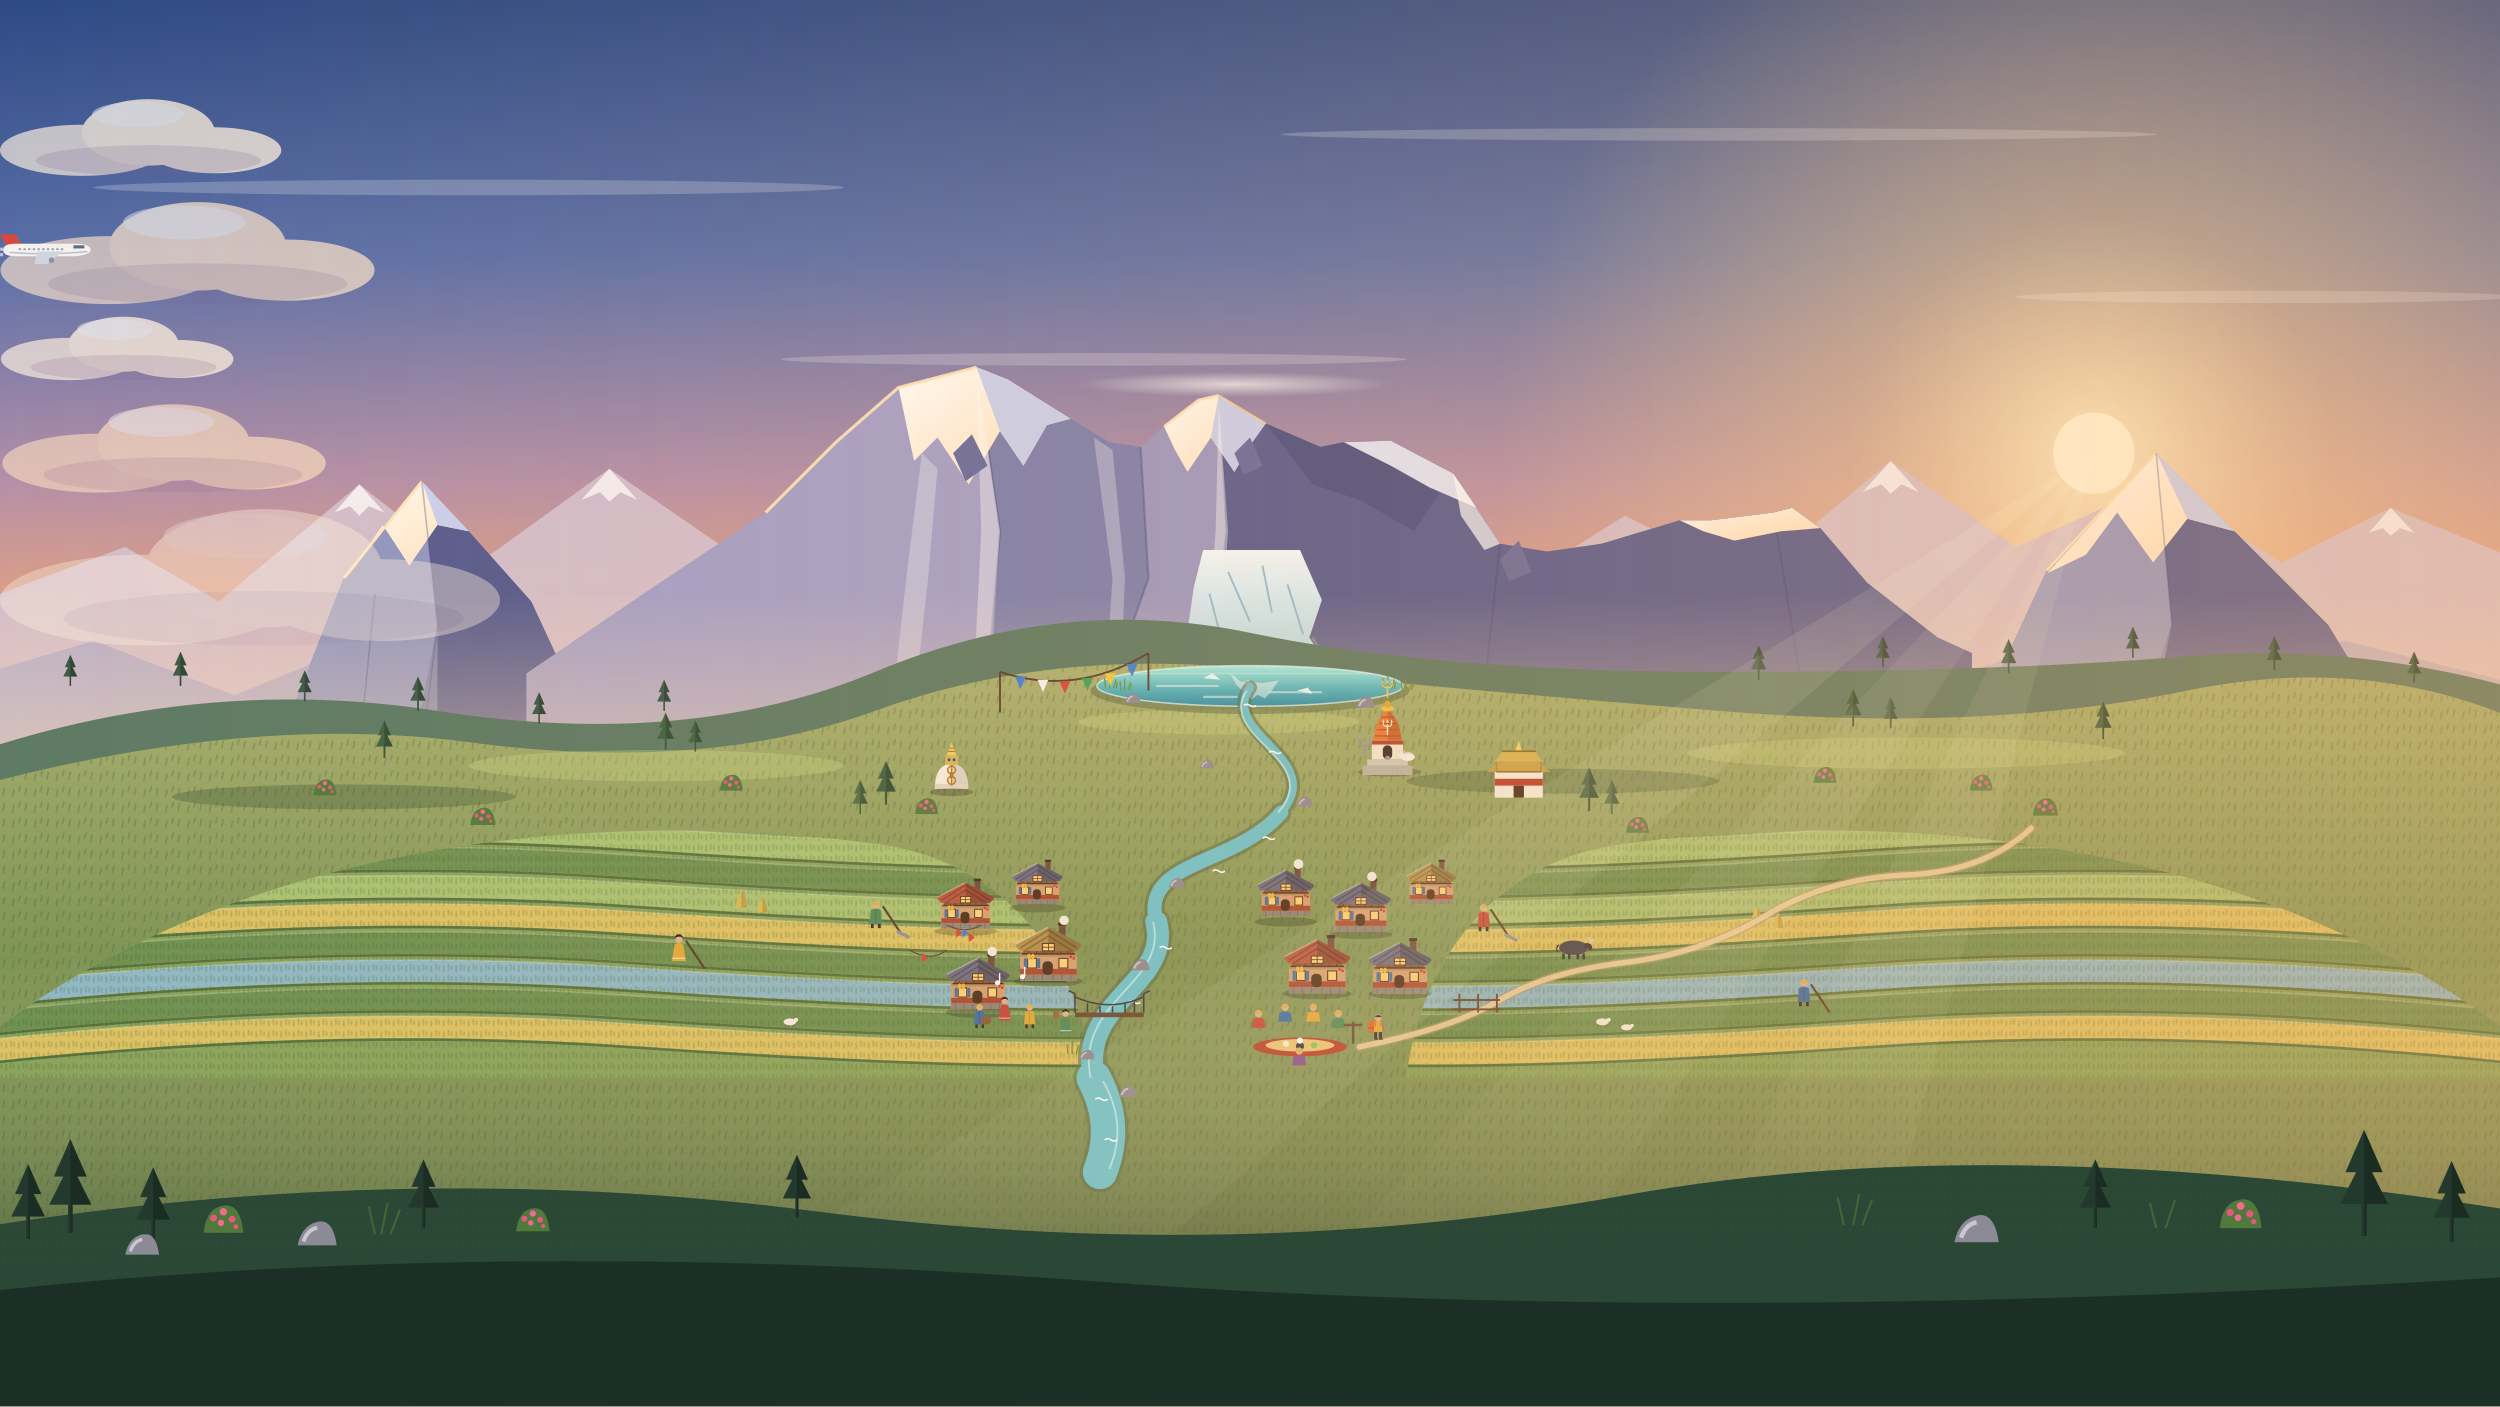
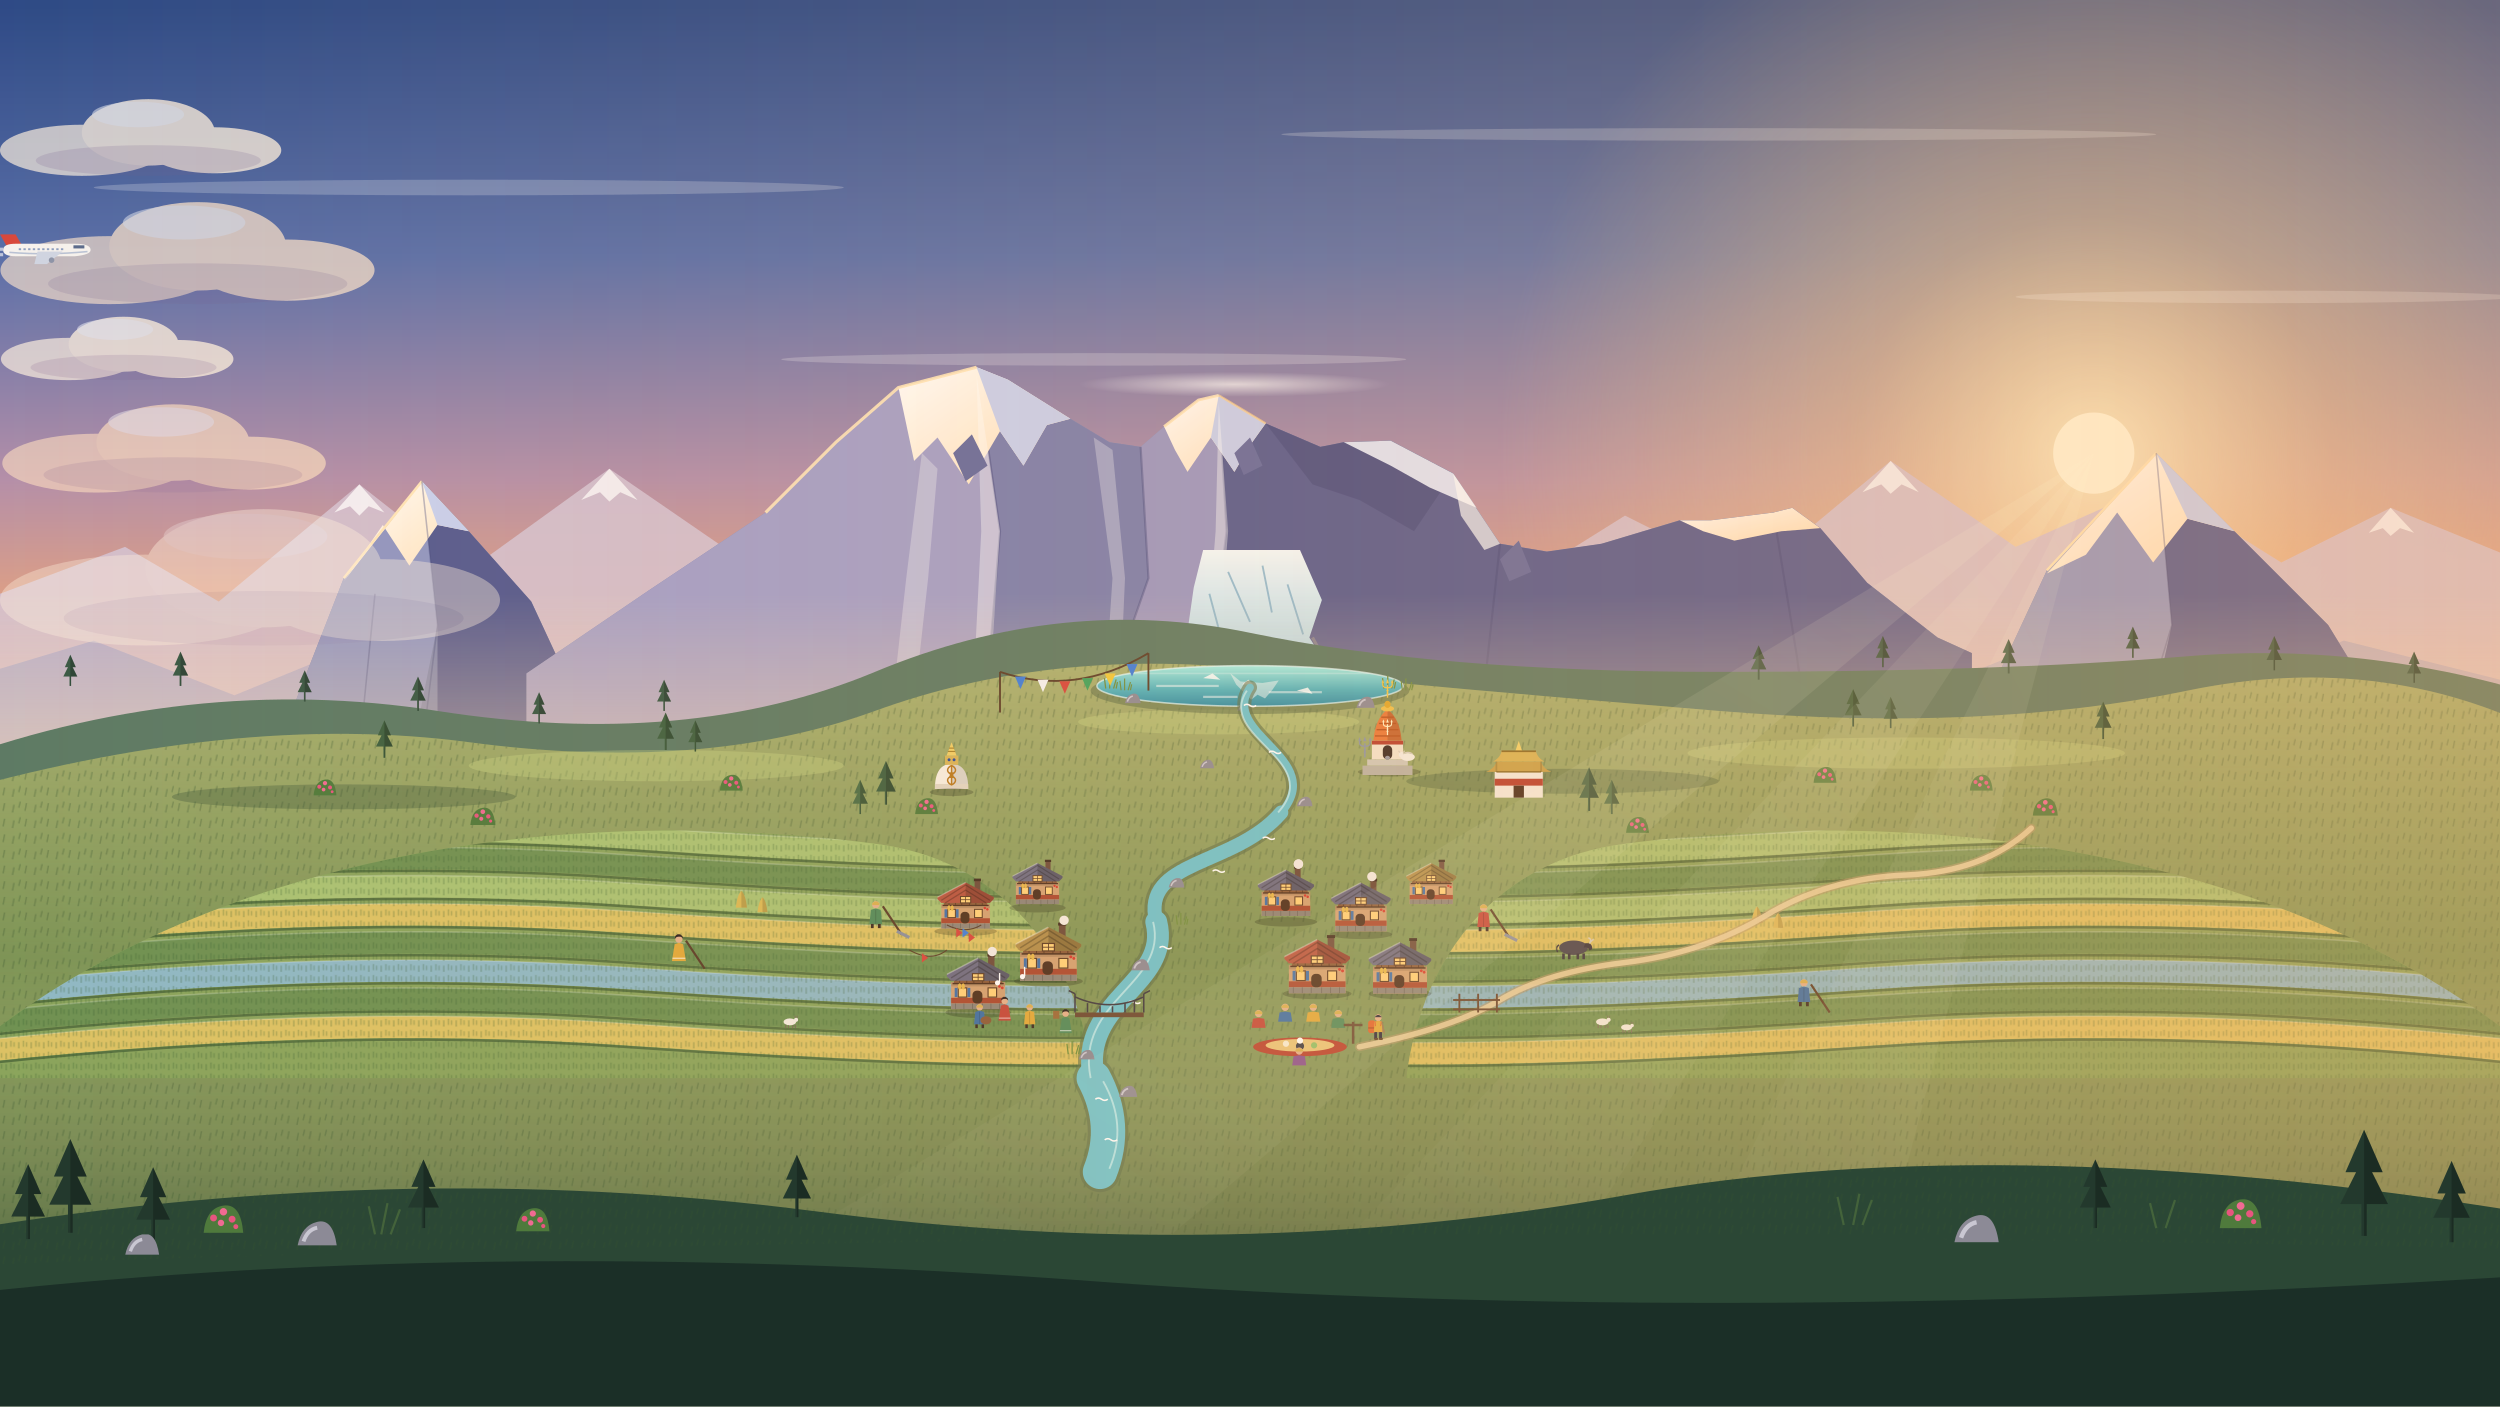
<svg viewBox="0 0 1600 900" preserveAspectRatio="xMidYMid slice" aria-hidden="true" focusable="false">
  <defs>
    <linearGradient id="sk" x1="0" y1="0" x2="0" y2="1">
      <stop offset="0" stop-color="#2d4a86" />
      <stop offset=".18" stop-color="#5a6fa8" />
      <stop offset=".34" stop-color="#b48fa8" />
      <stop offset=".47" stop-color="#f2a774" />
      <stop offset=".6" stop-color="#ffd49a" />
      <stop offset=".7" stop-color="#ffe9bf" />
    </linearGradient>
    <radialGradient id="sn">
      <stop offset="0" stop-color="#fff3c8" stop-opacity=".95" />
      <stop offset=".4" stop-color="#ffd18a" stop-opacity=".45" />
      <stop offset="1" stop-color="#ffd18a" stop-opacity="0" />
    </radialGradient>
    <linearGradient id="sw" x1="0" y1="0" x2="1" y2="1">
      <stop offset="0" stop-color="#fff" />
      <stop offset="1" stop-color="#ffe0b5" />
    </linearGradient>
    <linearGradient id="gl" x1="0" y1="0" x2="0" y2="1">
      <stop offset="0" stop-color="#f4fcff" />
      <stop offset="1" stop-color="#a9d6ea" />
    </linearGradient>
    <linearGradient id="lk" x1="0" y1="0" x2="0" y2="1">
      <stop offset="0" stop-color="#a6f0e6" />
      <stop offset=".6" stop-color="#4fb2bd" />
      <stop offset="1" stop-color="#2f8da6" />
    </linearGradient>
    <linearGradient id="hz" x1="0" y1="0" x2="0" y2="1">
      <stop offset="0" stop-color="#ffd9a8" stop-opacity="0" />
      <stop offset="1" stop-color="#ffd9a8" stop-opacity=".55" />
    </linearGradient>
    <linearGradient id="hg" x1="0" y1="0" x2="0" y2="1">
      <stop offset="0" stop-color="#ffe6a0" stop-opacity=".35" />
      <stop offset=".5" stop-color="#ffe6a0" stop-opacity="0" />
      <stop offset="1" stop-color="#1d2f2a" stop-opacity=".35" />
    </linearGradient>
    <linearGradient id="wm" x1="1" y1="0" x2="0" y2="0">
      <stop offset="0" stop-color="#ffb066" stop-opacity=".3" />
      <stop offset="1" stop-color="#ffb066" stop-opacity="0" />
    </linearGradient>
    <linearGradient id="ry" x1="1" y1="0" x2="0" y2="1">
      <stop offset="0" stop-color="#fff2c8" stop-opacity=".5" />
      <stop offset="1" stop-color="#fff2c8" stop-opacity="0" />
    </linearGradient>
    <linearGradient id="ct">
      <stop offset="0" stop-color="#fff" stop-opacity="0" />
      <stop offset="1" stop-color="#fff" stop-opacity=".6" />
    </linearGradient>
    <radialGradient id="pl2">
      <stop offset="0" stop-color="#fff" stop-opacity=".7" />
      <stop offset="1" stop-color="#fff" stop-opacity="0" />
    </radialGradient>
    <pattern id="gp" width="14" height="10" patternUnits="userSpaceOnUse">
      <path d="M2 9 3 4M8 10 9 5M12 7 13 3" stroke="#35532e" stroke-width="1" opacity=".55" />
    </pattern>
    <pattern id="cp" width="8" height="7" patternUnits="userSpaceOnUse">
      <path d="M1 6V3M4 7V3M7 6V2" stroke="#2f5a2b" stroke-width="1.100" opacity=".5" />
    </pattern>
    <path id="fh" d="M-40 560Q150 505 300 525T560 505T800 478T1100 505T1400 492T1640 525V850H-40Z" />
    <clipPath id="tc">
      <path d="M-40 740C100 610 330 560 560 590 640 600 690 660 700 740Z" />
    </clipPath>
    <clipPath id="lc">
      <ellipse cx="800" cy="489" rx="98" ry="13" />
    </clipPath>
    <g id="wv" fill="none">
      <path d="M-40 0Q200-28 400-14T720-2" stroke-width="14" />
      <path d="M-40 8Q200-20 400-6T720 6" stroke="#36502d" stroke-width="1.600" opacity=".6" />
      <path d="M-40-7Q200-35 400-21T720-9" stroke="#fff" stroke-opacity=".2" />
    </g>
    <symbol id="cl" viewBox="0 0 110 34">
      <ellipse cx="32" cy="22" rx="32" ry="10" fill-opacity=".9" />
      <ellipse cx="58" cy="15" rx="26" ry="13" />
      <ellipse cx="84" cy="22" rx="26" ry="9" />
      <ellipse cx="58" cy="26" rx="44" ry="6" fill="#7a5a8a" fill-opacity=".18" />
      <ellipse cx="54" cy="8" rx="18" ry="5" fill="#fff" fill-opacity=".6" />
    </symbol>
    <symbol id="ap" viewBox="0 0 60 20">
      <path d="M4 7 0 0h10l4 7z" fill="#d8483b" />
      <path d="M2 10Q2 6 10 6H48Q58 6 58 10Q58 13 48 14H10Q2 14 2 10Z" fill="#f6f2ee" />
      <path d="M6 11.500Q30 13.500 56 11" stroke="#b9c2d4" fill="none" />
      <path d="M24 11h16L30 19h-8z" fill="#cfd5e2" />
      <circle cx="33" cy="16.500" r="1.800" fill="#8d94a8" />
      <path d="M47 8h7" stroke="#5a6b8c" stroke-width="2" />
      <path d="M12 9.500h30" stroke="#8fa0c0" stroke-width="1.200" stroke-dasharray="1.500 1.500" />
    </symbol>
    <symbol id="b" viewBox="0 0 20 8">
      <path d="M0 6Q5-1 10 5Q15-1 20 6" fill="none" stroke="#2c2540" stroke-width="1.600" stroke-linecap="round" />
    </symbol>
    <symbol id="h" viewBox="0 -6 44 42">
      <rect x="29" y="-5" width="4.500" height="9" fill="#6b4a3a" />
      <rect x="28.500" y="-6" width="5.500" height="2" fill="#3f2b20" />
      <rect x="3" y="14" width="38" height="19" fill="#d2a173" />
      <rect x="3" y="14" width="38" height="3" fill="#000" opacity=".12" />
      <rect x="3" y="25" width="38" height="4" fill="#a9472f" />
      <rect x="3" y="29" width="38" height="4" fill="#8c8479" />
      <path d="M6 29v4M12 29v4M18 29v4M25 29v4M31 29v4M37 29v4" stroke="#6f685f" stroke-width=".6" />
      <rect x="5" y="6" width="34" height="9" fill="#8a5a38" />
      <path d="M9 6v9M14 6v9M19 6v9M25 6v9M30 6v9M35 6v9" stroke="#5e3b24" stroke-width=".7" />
      <path d="M-1 9 22-3 45 9 41 13H3Z" />
      <path d="M3 11 22-1 41 11M6 13 22 3 38 13" stroke="#000" stroke-opacity=".25" fill="none" />
      <path d="M22-3 45 9 41 13H22Z" fill="#000" opacity=".2" />
      <path d="M-1 9 22-3" stroke="#fff" stroke-opacity=".35" fill="none" />
      <rect x="18" y="8" width="8" height="5" fill="#ffd27a" stroke="#5a3a24" stroke-width=".8" />
      <path d="M22 8v5M18 10.500h8" stroke="#5a3a24" stroke-width=".6" />
      <rect x="18" y="20" width="7" height="9" rx="3" fill="#4a2e1e" />
      <rect x="8" y="18" width="6" height="6.500" fill="#ffd27a" stroke="#5a3a24" stroke-width=".8" />
      <rect x="5.500" y="18" width="2" height="6.500" fill="#3f6fa8" />
      <rect x="14.500" y="18" width="2" height="6.500" fill="#3f6fa8" />
      <rect x="29" y="18" width="6" height="6.500" fill="#ffd27a" stroke="#5a3a24" stroke-width=".8" />
      <path d="M4 15h36" stroke="#4a2e1e" stroke-width="1" />
      <ellipse cx="9" cy="17" rx="1.200" ry="2.200" fill="#e8b84a" />
      <ellipse cx="11.500" cy="17" rx="1.200" ry="2.200" fill="#e8b84a" />
      <circle cx="37" cy="17" r="1" fill="#d63a2f" />
      <circle cx="39" cy="18" r="1" fill="#d63a2f" />
    </symbol>
    <symbol id="gb" viewBox="0 0 40 36">
      <rect x="6" y="18" width="28" height="15" fill="#f4ecdf" />
      <rect x="6" y="22" width="28" height="4" fill="#b8402f" />
      <rect x="17" y="26" width="6" height="7" fill="#4a2e1e" />
      <path d="M1 18Q6 16 7 12H33Q34 16 39 18Z" fill="#c9a24a" />
      <path d="M5 12Q9 10 10 6H30Q31 10 35 12Z" fill="#d8b456" />
      <path d="M20 0l2 6h-4z" fill="#f3d26a" />
      <path d="M10 6h20" stroke="#8a6a24" />
      <path d="M7 18h26" stroke="#8a6a24" stroke-width=".8" />
      <path d="M33 12v6M7 12v6" stroke="#000" stroke-opacity=".15" />
    </symbol>
    <symbol id="ts" viewBox="0 0 12 18">
      <path d="M6 6V18" stroke-width="1.300" />
      <path d="M1.500 3.500V5.500Q1.500 8.500 6 8.500T10.500 5.500V3.500" fill="none" stroke-width="1.200" />
      <path d="M6 0 4.600 4.200H7.400z" stroke="none" />
      <path d="M1.500 .6.300 3.800H2.700z" stroke="none" />
      <path d="M10.500 .6 9.300 3.800H11.700z" stroke="none" />
      <path d="M4.600 11h2.800l-1.400 1.600zM4.600 14h2.800l-1.400-1.600z" stroke="none" />
    </symbol>
    <symbol id="vj" viewBox="0 0 10 18" fill="none" stroke-width="1.300" stroke-linecap="round">
      <path d="M5 7.500V1.200M5 10.500V16.800M3.800 7.600C.4 6 1 2.400 5 .6 9 2.400 9.600 6 6.200 7.600M3.800 10.400C.4 12 1 15.600 5 17.400 9 15.600 9.600 12 6.200 10.400" />
      <circle cx="5" cy="9" r="1.700" fill="#b8791f" stroke="none" />
      <ellipse cx="5" cy="7.400" rx="2.400" ry=".9" fill="#b8791f" stroke="none" />
      <ellipse cx="5" cy="10.600" rx="2.400" ry=".9" fill="#b8791f" stroke="none" />
    </symbol>
    <symbol id="sv" viewBox="0 -16 36 66">
      <rect x="2" y="44" width="32" height="6" fill="#b9b3a6" />
      <rect x="5" y="40" width="26" height="4" fill="#cfc9bb" />
      <rect x="8" y="28" width="20" height="12" fill="#f3e6d0" />
      <rect x="8" y="28" width="20" height="2.500" fill="#b8402f" />
      <rect x="15" y="31" width="6" height="9" rx="3" fill="#3a2a24" />
      <ellipse cx="18" cy="39" rx="1.600" ry="1.300" fill="#9a9aa4" />
      <path d="M9 28Q10 14 18 8Q26 14 27 28Z" fill="#e8793a" />
      <path d="M18 8Q26 14 27 28H18Z" fill="#000" opacity=".16" />
      <path d="M10 25H26M11 21H25M12.500 17H23.500M14 13H22" stroke="#b8531f" stroke-width=".9" />
      <ellipse cx="18" cy="7.500" rx="4.200" ry="1.800" fill="#f0c14a" />
      <ellipse cx="18" cy="4.800" rx="2" ry="2.300" fill="#e0a82a" />
      <use href="#ts" x="14" y="-14" width="8" height="17" fill="#f3c84a" stroke="#f3c84a" />
      <use href="#ts" x="14.500" y="14" width="7" height="10.500" fill="#fff3c8" stroke="#fff3c8" />
      <use href="#ts" x="-1" y="25" width="9" height="14" fill="#8d95a6" stroke="#8d95a6" />
      <ellipse cx="31" cy="38.500" rx="4.500" ry="2.500" fill="#f4efe6" />
      <circle cx="27" cy="37" r="1.800" fill="#f4efe6" />
      <path d="M26 35.600 25 34.500M28 35.600 29 34.500" stroke="#d8d0c0" stroke-width=".7" />
      <path d="M28 36.500Q31 34.500 34 36.500" stroke="#d8d0c0" fill="none" stroke-width=".8" />
    </symbol>
    <symbol id="sp" viewBox="0 0 24 30">
      <path d="M2 29Q2 14 12 14T22 29Z" fill="#f6efe3" />
      <path d="M12 14Q22 14 22 29H12Z" fill="#000" opacity=".12" />
      <rect x="2" y="26" width="20" height="3" fill="#e0d6c4" />
      <use href="#vj" x="8.500" y="14.500" width="7" height="12.500" stroke="#b8791f" />
      <rect x="8" y="9" width="8" height="5.500" fill="#d8b456" />
      <circle cx="10.500" cy="11.500" r=".9" fill="#2a4a9a" />
      <circle cx="13.500" cy="11.500" r=".9" fill="#2a4a9a" />
      <path d="M9 9 12 1l3 8z" fill="#f0cf66" />
      <path d="M9.800 6.500h4.400M10.500 4.500h3" stroke="#a8842c" stroke-width=".7" />
    </symbol>
    <symbol id="pn" viewBox="0 0 20 40">
      <path d="M10 0 17 16H13L19 28H11V40H9V28H1L7 16H3Z" />
      <path d="M10 0 17 16H13L19 28H11V40H10Z" fill="#000" opacity=".22" />
    </symbol>
    <symbol id="rd" viewBox="0 0 16 12">
      <path d="M0 12Q1 2 8 1T16 12Z" fill="#4f7a3c" />
      <circle cx="4" cy="6" r="1.400" fill="#e8557f" />
      <circle cx="8" cy="3.500" r="1.500" fill="#f06a92" />
      <circle cx="11.500" cy="6.500" r="1.400" fill="#e8557f" />
      <circle cx="7" cy="8" r="1.300" fill="#f06a92" />
      <circle cx="13" cy="9.500" r="1" fill="#e8557f" />
    </symbol>
    <symbol id="gr" viewBox="0 0 12 10">
      <path d="M2 10 1 2M5 10 5 0M8 10 10 3M10 10 11 5" stroke="#6f8f3f" stroke-width="1" fill="none" />
    </symbol>
    <symbol id="rk" viewBox="0 0 10 6">
      <path d="M0 6Q1 1 5 0T10 6Z" fill="#8c8a96" />
      <path d="M1.500 5Q2.500 2 5 1.500" stroke="#c9c7d2" fill="none" />
    </symbol>
    <symbol id="hs" viewBox="0 0 10 12">
      <path d="M1 12Q2 3 5 0Q8 3 9 12Z" fill="#d9b855" />
      <path d="M5 0Q8 3 9 12H5Z" fill="#000" opacity=".15" />
    </symbol>
    <symbol id="gt" viewBox="0 0 12 9">
      <ellipse cx="6" cy="4.500" rx="4.500" ry="2.500" fill="#f2ece2" />
      <circle cx="10.500" cy="3" r="1.500" fill="#f2ece2" />
      <path d="M10 1.500 9.500 0M11 1.500 11.500 0" stroke="#7a6a5a" stroke-width=".6" />
      <path d="M3 6.500V9M5 7V9M8 7V9M10 6.500V9" stroke="#7a6a5a" stroke-width=".8" />
    </symbol>
    <symbol id="bf" viewBox="0 0 26 15">
      <ellipse cx="12" cy="7" rx="10" ry="5" fill="#4a4650" />
      <path d="M20 4Q25 3 25 8L23 9Q22 6 19 7Z" fill="#3a363f" />
      <path d="M23 4Q26 0 28 1M23 4Q25 1 22 0" stroke="#d8d0c0" fill="none" />
      <path d="M5 11v4M9 11v4M15 11v4M19 11v4" stroke="#3a363f" stroke-width="1.800" />
      <path d="M2 5Q-1 7 1 10" stroke="#3a363f" fill="none" />
    </symbol>
    <symbol id="p" viewBox="0 0 10 20">
      <circle cx="5" cy="3.400" r="2.600" fill="#e3b08c" />
      <path d="M2.300 2.600Q5-.6 7.700 2.600L7.300 3.600H2.700Z" fill="#d8b050" />
      <path d="M1.500 7 5 6 8.500 7 9.500 17H.5Z" />
      <path d="M5 7v10" stroke="#000" stroke-opacity=".2" stroke-width=".6" />
      <path d="M2.500 17v3M7.500 17v3" stroke="#3a2a22" stroke-width="2" />
    </symbol>
    <symbol id="w" viewBox="0 0 10 20">
      <circle cx="5" cy="3.400" r="2.600" fill="#e3b08c" />
      <path d="M2.200 3Q2 0 5 .2T7.800 3Q7 1.500 5 1.600T2.200 3Z" fill="#2a2020" />
      <circle cx="5" cy="0" r="1.300" fill="#2a2020" />
      <path d="M2 7 5 6 8 7 10 19H0Z" />
      <path d="M.4 17h9.200" stroke="#fff" stroke-opacity=".55" stroke-width="1" />
    </symbol>
    <symbol id="q" viewBox="0 0 10 13">
      <circle cx="5" cy="2.800" r="2.600" fill="#e3b08c" />
      <path d="M2.200 2.200Q5-.8 7.800 2.200L7.400 3.200H2.600Z" fill="#d8b050" />
      <path d="M1 6.500 5 5.800 9 6.500 10 13H0Z" />
    </symbol>
    <symbol id="t" viewBox="-4 0 14 22">
      <circle cx="5" cy="3" r="2.600" fill="#e3b08c" />
      <path d="M2.200 2.600Q5-1.200 7.800 2.600Z" fill="#2b2b3a" />
      <rect x="-3" y="5.500" width="5.500" height="10" rx="1.600" fill="#e0642e" />
      <rect x="-3" y="11" width="5.500" height="1" fill="#000" opacity=".25" />
      <path d="M2 6.200 5 5.600 8 6.200 8.600 15H1.400Z" />
      <path d="M2.500 6.500 2.800 10M7.500 6.500 7 10" stroke="#e0642e" stroke-width=".8" />
      <path d="M3 15v5.500M7 15v5.500" stroke="#2f2b3d" stroke-width="2" />
      <path d="M2 20.500h2.500M6 20.500h2.500" stroke="#5a3d28" stroke-width="1.400" />
      <path d="M8 7l3.500 14" stroke="#9a7a52" />
    </symbol>
    <symbol id="nt" viewBox="0 0 8 12">
      <path d="M5 1v8" stroke="#fff" stroke-width="1.200" />
      <circle cx="3.200" cy="9.400" r="2.200" fill="#fff" />
    </symbol>
    <symbol id="rl" viewBox="0 0 8 3">
      <path d="M0 1.500Q2 0 4 1.500T8 1.500" fill="none" stroke="#fff" stroke-width="1" />
    </symbol>
  </defs>
-   <rect x="-40" width="1680" height="900" fill="url(#sk)" />
+   <rect x="-3000" y="-1500" width="7600" height="1500" fill="#2d4a86" />
+   <rect x="-3000" width="7600" height="900" fill="url(#sk)" />
  <circle cx="1340" cy="290" r="380" fill="url(#sn)" />
  <circle cx="1340" cy="290" r="26" fill="#fff7dc" />
  <g fill="#fff" opacity=".22">
    <ellipse cx="300" cy="120" rx="240" ry="5" />
    <ellipse cx="1100" cy="86" rx="280" ry="4" />
    <ellipse cx="700" cy="230" rx="200" ry="4" />
    <ellipse cx="1450" cy="190" rx="160" ry="4" />
  </g>
  <use class="cl" href="#cl" y="60" width="180" height="56" fill="#fff1df" opacity=".75" style="--t:200s;--l:-20s" />
  <use class="cl" href="#cl" y="125" width="240" height="74" fill="#ffe6cc" opacity=".7" style="--t:260s;--l:-150s" />
  <use class="cl" href="#cl" y="200" width="150" height="46" fill="#fff1df" opacity=".75" style="--t:170s;--l:-90s" />
  <use class="cl" href="#cl" y="255" width="210" height="64" fill="#ffe0c0" opacity=".65" style="--t:230s;--l:-200s" />
  <g transform="translate(0 150)">
    <g class="pl">
      <rect x="-300" y="8.500" width="302" height="2" fill="url(#ct)" />
      <rect x="-300" y="12" width="302" height="2" fill="url(#ct)" />
      <use href="#ap" width="60" height="20" />
    </g>
  </g>
  <g data-d="6">
    <polygon fill="#d4c2d2" opacity=".9" points="-40,560 -40,395 80,350 140,385 230,310 300,365 390,300 470,355 560,320 640,380 960,380 1040,330 1120,370 1210,295 1290,350 1380,310 1460,360 1530,325 1640,370 1640,560" />
    <g fill="#fff" opacity=".75">
      <path d="M230 310l-16 18 10-4 6 6 6-6 10 4z" />
      <path d="M390 300l-18 20 12-5 6 6 7-6 11 5z" />
      <path d="M560 320l-14 16 9-3 5 5 6-5 9 3z" />
      <path d="M1210 295l-18 20 12-5 6 6 7-6 11 5z" />
      <path d="M1380 310l-16 18 10-4 6 6 6-6 10 4z" />
      <path d="M1530 325l-14 16 9-3 5 5 6-5 9 3z" />
    </g>
    <polygon fill="#a9a6c9" opacity=".7" points="-40,560 -40,440 60,410 150,445 260,400 340,440 420,420 520,470 1000,470 1100,420 1200,455 1300,415 1400,450 1500,410 1640,445 1640,560" />
  </g>
  <g data-d="12">
    <g transform="translate(0 40)">
      <g transform="translate(-200 0)">
        <path d="M330 560 420 330 470 268 500 300 540 345 640 560Z" fill="#7d84ad" />
        <path d="M330 560 420 330 470 268 480 360 440 560Z" fill="#9096c2" />
        <path d="M470 268 500 300 540 345 640 560H480L480 360Z" fill="#555a8f" />
        <path d="M420 332 470 268 500 300 480 296 462 322 445 296Z" fill="url(#sw)" />
        <path d="M470 268 500 300 480 296Z" fill="#c8d0ee" />
        <path d="M420 330 470 268" stroke="#ffe6b8" stroke-width="1.600" fill="none" />
        <path d="M470 268 480 360 470 440M440 340 430 440" stroke="#3e4278" stroke-opacity=".35" fill="none" />
      </g>
      <g transform="translate(200 -20)">
        <path d="M1010 560 1110 345 1180 270 1230 320 1290 380 1400 560Z" fill="#7d84ad" />
        <path d="M1010 560 1110 345 1180 270 1190 380 1150 560Z" fill="#9096c2" />
        <path d="M1180 270 1230 320 1290 380 1400 560H1150L1190 380Z" fill="#555a8f" />
        <path d="M1110 347 1180 270 1230 320 1200 312 1178 340 1155 308 1135 335Z" fill="url(#sw)" />
        <path d="M1180 270 1230 320 1200 312Z" fill="#c8d0ee" />
        <path d="M1110 345 1180 270" stroke="#ffe6b8" stroke-width="1.600" fill="none" />
        <path d="M1180 270 1190 380 1160 480" stroke="#3e4278" stroke-opacity=".35" fill="none" />
      </g>
      <polygon points="337,391 415,338 490,288 535,243 575,208 625,195 645,203 685,228 710,243 730,246 745,233 767,216 780,213 810,231 845,246 860,243 890,242 930,263 960,308 990,313 1025,308 1075,293 1095,293 1135,288 1147,285 1165,298 1195,333 1240,368 1262,378 1262,600 337,600" fill="#8a8db5" />
      <polygon points="337,391 415,338 490,288 535,243 575,208 625,195 640,300 630,420 600,600 337,600" fill="#a39fc8" />
      <polygon points="625,195 645,203 685,228 710,243 730,246 735,330 700,430 640,600 600,600 630,420 640,300" fill="#7a7eae" />
      <polygon points="730,246 745,233 767,216 780,213 785,300 770,420 740,600 640,600 700,430 735,330" fill="#9a97c2" />
      <polygon points="780,213 810,231 845,246 860,243 890,242 930,263 960,308 990,313 1025,308 1075,293 1095,293 1135,288 1147,285 1165,298 1195,333 1240,368 1262,378 1262,600 740,600 770,420 785,300" fill="#555a8f" />
      <path d="M810 231 845 246 860 243 890 242 930 263 905 300 870 280 840 270Z" fill="#3e4278" opacity=".5" />
      <path d="M625 195 640 300 630 420 600 600M780 213 785 300 770 420 740 600M730 246 735 330 700 430 640 600M1135 288 1150 380 1180 600M960 308 950 400 960 600" stroke="#3e4278" stroke-opacity=".4" stroke-width="1.400" fill="none" />
      <path d="M575 208 625 195 645 203 685 228 670 232 655 258 640 236 620 270 600 240 585 255Z" fill="url(#sw)" />
      <path d="M625 195 645 203 685 228 670 232 655 258 640 236Z" fill="#c8d0ee" />
      <path d="M745 233 767 216 780 213 810 231 800 245 790 262 775 240 760 262 752 248Z" fill="url(#sw)" />
      <path d="M780 213 810 231 800 245 790 262 775 240Z" fill="#c8d0ee" />
      <path d="M1075 293 1095 293 1135 288 1147 285 1165 298 1140 300 1110 306 1090 300Z" fill="url(#sw)" />
      <path d="M860 243 890 242 930 263 945 285 915 272 890 258Z" fill="#dfe5f7" />
      <path d="M930 263 960 308 950 312 935 290Z" fill="#fff" opacity=".7" />
      <path d="M625 200 640 300 632 420 622 420 628 300ZM780 218 786 300 778 400 770 400 778 300Z" fill="#fff" opacity=".4" />
      <path d="M590 250 580 330 570 420 584 420 594 330 600 260ZM700 240 712 330 706 420 716 420 720 330 712 248Z" fill="#fff" opacity=".3" />
      <path d="M610 250 622 238 632 258 618 268ZM790 250 800 240 808 258 796 264ZM960 318 972 306 980 326 966 332Z" fill="#666a9e" />
      <path d="M490 288 535 243 575 208 625 195" stroke="#ffe6b8" stroke-width="2" fill="none" opacity=".9" />
      <path d="M745 233 767 216 780 213" stroke="#ffe6b8" stroke-width="1.800" fill="none" opacity=".9" />
      <path d="M780 213 810 231" stroke="#ffd08a" stroke-width="1.400" fill="none" opacity=".7" />
      <ellipse class="mst" cx="790" cy="206" rx="100" ry="8" fill="url(#pl2)" style="animation-duration:30s" />
    </g>
  </g>
  <path d="M770 352 832 352 846 384 838 408 852 430 750 430 760 404 764 376Z" fill="url(#gl)" />
  <path d="M786 366 800 398M808 362 814 392M824 374 834 406M774 380 782 410" stroke="#6fa6c6" stroke-width="1.200" opacity=".7" fill="none" />
  <path d="M762 404 748 430M840 408 852 430" stroke="#7a7a90" stroke-width="2" />
  <rect x="-40" y="380" width="1680" height="130" fill="url(#hz)" />
  <use class="cl" href="#cl" y="320" width="320" height="99" fill="#fff1df" opacity=".4" style="--t:300s;--l:-120s" />
  <g transform="translate(1650 300)">
    <g class="bd">
      <use class="fp" href="#b" width="18" height="7" />
      <use class="fp" href="#b" x="26" y="-10" width="16" height="6" style="animation-delay:-.2s" />
      <use class="fp" href="#b" x="22" y="14" width="17" height="6" style="animation-delay:-.4s" />
      <use class="fp" href="#b" x="52" y="4" width="15" height="6" style="animation-delay:-.1s" />
    </g>
  </g>
  <g data-d="20">
    <g transform="translate(0 -50)">
      <path d="M-40 540Q120 480 280 505T560 480T800 455T1100 480T1400 470T1640 500V800H-40Z" fill="#5d7a64" />
      <g fill="#3a5945">
        <use href="#pn" x="40" y="468" width="10" height="22" />
        <use href="#pn" x="110" y="466" width="11" height="24" />
        <use href="#pn" x="190" y="478" width="10" height="22" />
        <use href="#pn" x="262" y="482" width="11" height="24" />
        <use href="#pn" x="340" y="492" width="10" height="22" />
        <use href="#pn" x="420" y="484" width="10" height="22" />
        <use href="#pn" x="1120" y="462" width="11" height="24" />
        <use href="#pn" x="1200" y="456" width="10" height="22" />
        <use href="#pn" x="1280" y="458" width="11" height="24" />
        <use href="#pn" x="1360" y="450" width="10" height="22" />
        <use href="#pn" x="1450" y="456" width="11" height="24" />
        <use href="#pn" x="1540" y="466" width="10" height="22" />
      </g>
      <use href="#fh" fill="#7d9456" />
      <use href="#fh" fill="url(#hg)" />
      <use href="#fh" fill="url(#gp)" opacity=".5" />
      <g opacity=".3">
        <ellipse cx="420" cy="540" rx="120" ry="10" fill="#d5e08a" />
        <ellipse cx="1220" cy="532" rx="140" ry="10" fill="#d5e08a" />
        <ellipse cx="780" cy="512" rx="90" ry="8" fill="#d5e08a" />
        <ellipse cx="220" cy="560" rx="110" ry="8" fill="#2f4a33" />
        <ellipse cx="1000" cy="550" rx="100" ry="8" fill="#2f4a33" />
      </g>
      <g id="ter">
        <path d="M-40 740C100 610 330 560 560 590 640 600 690 660 700 740Z" fill="#8aa45c" />
        <g clip-path="url(#tc)">
          <use href="#wv" y="600" stroke="#a9c273" />
          <use href="#wv" y="618" stroke="#6f9152" />
          <use href="#wv" y="636" stroke="#a9c273" />
          <use href="#wv" y="654" stroke="#dcc264" />
          <use href="#wv" y="672" stroke="#6f9152" />
          <use href="#wv" y="690" stroke="#8fb8c4" />
          <use href="#wv" y="708" stroke="#6f9152" />
          <use href="#wv" y="726" stroke="#dcc264" />
          <path d="M-40 740C100 610 330 560 560 590 640 600 690 660 700 740Z" fill="url(#cp)" opacity=".45" />
        </g>
      </g>
      <use href="#ter" transform="translate(1600 0) scale(-1 1)" />
      <g fill="#3e6040">
        <use href="#pn" x="420" y="505" width="12" height="26" />
        <use href="#pn" x="440" y="510" width="10" height="22" />
        <use href="#pn" x="1180" y="490" width="12" height="26" />
        <use href="#pn" x="1205" y="495" width="10" height="22" />
        <use href="#pn" x="1340" y="498" width="12" height="26" />
        <use href="#pn" x="240" y="510" width="12" height="26" />
      </g>
      <use href="#rd" x="460" y="545" width="16" height="11" />
      <use href="#rd" x="1160" y="540" width="16" height="11" />
      <use href="#rd" x="1260" y="545" width="16" height="11" />
      <use href="#rd" x="200" y="548" width="16" height="11" />
      <use href="#hs" x="470" y="620" width="9" height="11" />
      <use href="#hs" x="484" y="624" width="8" height="10" />
      <use href="#hs" x="1120" y="630" width="9" height="11" />
      <use href="#hs" x="1134" y="634" width="8" height="10" />
      <use href="#pn" x="560" y="536" width="14" height="30" fill="#3e6040" />
      <use href="#pn" x="1010" y="540" width="14" height="30" fill="#3e6040" />
      <use href="#pn" x="1026" y="548" width="11" height="24" fill="#4a6e47" />
      <use href="#pn" x="545" y="548" width="11" height="24" fill="#4a6e47" />
      <use href="#rd" x="585" y="560" width="16" height="11" />
      <use href="#rd" x="1040" y="572" width="16" height="11" />
      <use href="#rd" x="300" y="566" width="18" height="12" />
      <use href="#rd" x="1300" y="560" width="18" height="12" />
      <path d="M870 720Q930 708 960 690T1040 666T1130 636T1220 610T1300 580" fill="none" stroke="#b79a6a" stroke-width="5.500" stroke-linecap="round" opacity=".6" />
      <path d="M870 720Q930 708 960 690T1040 666T1130 636T1220 610T1300 580" fill="none" stroke="#ecd3a2" stroke-width="3.500" stroke-linecap="round" opacity=".85" />
      <ellipse cx="800" cy="492" rx="102" ry="15" fill="#5c6f49" opacity=".55" />
      <ellipse cx="800" cy="489" rx="98" ry="13" fill="url(#lk)" />
      <g clip-path="url(#lc)" opacity=".5">
        <path transform="translate(800 489) scale(.16 -.16) translate(-800 -240)" d="M720 292 745 245 790 200 805 185 830 205 860 190 890 225 915 262 850 252 806 255 762 258Z" fill="#fff" />
        <path d="M700 481h200" stroke="#fff" stroke-opacity=".5" />
      </g>
      <ellipse cx="800" cy="489" rx="98" ry="13" fill="none" stroke="#e6fbfb" stroke-opacity=".7" />
      <path d="M740 489h40M812 493h34M770 496h22" stroke="#fff" stroke-opacity=".5" stroke-width="1.400" />
      <path d="M770 484l6-3 5 4zM830 492l7-2 3 4zM795 488l4-3 3 3z" fill="#fff" opacity=".85" />
      <use href="#gr" x="706" y="482" width="10" height="9" />
      <use href="#gr" x="716" y="484" width="9" height="8" />
      <use href="#gr" x="884" y="482" width="10" height="9" />
      <use href="#gr" x="896" y="484" width="9" height="8" />
      <use href="#rk" x="720" y="494" width="10" height="6" />
      <use href="#rk" x="868" y="496" width="12" height="7" />
      <use href="#rk" x="792" y="500" width="8" height="5" />
      <g fill="none" stroke="#5c6f49" stroke-linecap="round" opacity=".6">
        <path d="M800 490C780 520 850 535 820 570" stroke-width="9" />
        <path d="M820 570C790 605 730 600 740 640" stroke-width="13" />
        <path d="M740 640C750 680 690 690 700 740" stroke-width="18" />
        <path d="M700 740Q716 770 704 800" stroke-width="26" />
      </g>
      <g fill="none" stroke="#6cc3cf" stroke-linecap="round">
        <path d="M800 490C780 520 850 535 820 570" stroke-width="5" />
        <path d="M820 570C790 605 730 600 740 640" stroke-width="9" />
        <path d="M740 640C750 680 690 690 700 740" stroke-width="14" />
        <path d="M700 740Q716 770 704 800" stroke-width="22" />
      </g>
      <g fill="none" stroke="#d6f6f6" stroke-width="1.200" opacity=".65">
        <path d="M798 492C778 522 848 536 818 570" />
        <path d="M738 640C748 680 688 690 698 740" />
        <path d="M706 742Q722 770 710 798" />
      </g>
      <use href="#rk" x="768" y="536" width="9" height="6" />
      <use href="#rk" x="830" y="560" width="10" height="6" />
      <use href="#rk" x="748" y="612" width="10" height="6" />
      <use href="#rk" x="724" y="664" width="12" height="7" />
      <use href="#rk" x="690" y="722" width="11" height="6" />
      <use href="#rk" x="716" y="745" width="12" height="7" />
      <use href="#gr" x="752" y="634" width="9" height="8" />
      <use href="#gr" x="682" y="716" width="10" height="9" />
      <use class="rp" href="#rl" x="796" y="500" width="8" height="3" style="--x:6px;--y:22px" />
      <use class="rp" href="#rl" x="812" y="530" width="8" height="3" style="--x:4px;--y:20px;animation-delay:-2s" />
      <use class="rp" href="#rl" x="808" y="585" width="8" height="3" style="--x:-16px;--y:18px;animation-delay:-1s" />
      <use class="rp" href="#rl" x="776" y="606" width="8" height="3" style="--x:-16px;--y:14px;animation-delay:-3s" />
      <use class="rp" href="#rl" x="742" y="655" width="8" height="3" style="--x:-6px;--y:26px;animation-delay:-1.500s" />
      <use class="rp" href="#rl" x="722" y="690" width="8" height="3" style="--x:-4px;--y:28px;animation-delay:-3.200s" />
      <use class="rp" href="#rl" x="700" y="752" width="10" height="3" style="--x:2px;--y:30px;animation-delay:-.6s" />
      <use class="rp" href="#rl" x="706" y="778" width="10" height="3" style="--x:-2px;--y:26px;animation-delay:-2.400s" />
      <rect x="688" y="698" width="44" height="3" fill="#6b4a34" />
      <path d="M688 698v-12M732 698v-12M688 688Q710 698 732 688M696 692v6M704 694v4M712 694v4M720 692v6M726 690v8" stroke="#3d3a42" stroke-width="1" fill="none" />
      <path d="M688 686l-4-2M732 686l4-2" stroke="#3d3a42" />
      <g fill="#000" opacity=".22">
        <ellipse cx="664" cy="631" rx="18" ry="3" />
        <ellipse cx="618" cy="646" rx="20" ry="3" />
        <ellipse cx="823" cy="640" rx="20" ry="3" />
        <ellipse cx="871" cy="648" rx="20" ry="3" />
        <ellipse cx="671" cy="678" rx="22" ry="3.500" />
        <ellipse cx="843" cy="686" rx="22" ry="3.500" />
        <ellipse cx="896" cy="686" rx="20" ry="3.500" />
        <ellipse cx="626" cy="698" rx="21" ry="3.500" />
      </g>
      <use href="#h" x="648" y="600" width="32" height="31" fill="#6d6b82" />
      <use href="#h" x="900" y="600" width="32" height="31" fill="#b08d4a" />
      <use href="#h" x="805" y="604" width="36" height="35" fill="#6d6b82" />
      <use href="#h" x="600" y="612" width="36" height="35" fill="#b5533f" />
      <use href="#h" x="852" y="612" width="38" height="37" fill="#6d6b82" />
      <use href="#h" x="650" y="640" width="42" height="41" fill="#b08d4a" />
      <use href="#h" x="822" y="648" width="42" height="41" fill="#b5533f" />
      <use href="#h" x="876" y="650" width="40" height="39" fill="#6d6b82" />
      <use href="#h" x="606" y="660" width="40" height="39" fill="#6d6b82" />
      <use href="#gb" x="950" y="524" width="44" height="40" />
      <use href="#sp" x="596" y="524" width="26" height="32" />
      <ellipse cx="609" cy="557" rx="14" ry="2.500" fill="#000" opacity=".22" />
      <ellipse cx="889" cy="544" rx="20" ry="3" fill="#000" opacity=".22" />
      <use href="#sv" x="868" y="480" width="40" height="66" />
      <path d="M930 690H960M930 696H960M934 686v12M946 686v12M958 686v12" stroke="#6b4a34" stroke-width="1.200" fill="none" />
      <path d="M606 642 Q618 648 628 642 M582 658 Q596 666 606 658" stroke="#5a3d28" stroke-width=".7" fill="none" />
      <path d="M612 644v6l4-3zM620 647v6l4-3zM590 660v6l4-3z" fill="#d6453d" />
      <path d="M616 644v6l4-3z" fill="#3d7ddb" />
      <circle class="sm" cx="831" cy="603" r="3" fill="#f3ede6" />
      <circle class="sm" cx="681" cy="639" r="3" fill="#f3ede6" style="animation-delay:-2.500s" />
      <circle class="sm" cx="635" cy="659" r="3" fill="#f3ede6" style="animation-delay:-4.500s" />
      <circle class="sm" cx="831" cy="603" r="3" fill="#f3ede6" style="animation-delay:-5.500s" />
      <circle class="sm" cx="878" cy="611" r="3" fill="#f3ede6" style="animation-delay:-1.200s" />
      <ellipse cx="832" cy="720" rx="30" ry="6" fill="#b8402f" />
      <ellipse cx="832" cy="719" rx="22" ry="4" fill="#e8c57a" />
      <circle cx="823" cy="718" r="2" fill="#f7efd8" />
      <circle cx="841" cy="719" r="2" fill="#8fbf6a" />
      <circle cx="832" cy="719.500" r="2.600" fill="#3a3a44" />
      <circle class="sm" cx="832" cy="716" r="2" fill="#fff" style="animation-delay:-1s" />
      <g>
        <use class="bb" href="#q" x="801" y="696" width="9" height="12" fill="#c2453a" />
        <use class="bb" href="#q" x="818" y="692" width="9" height="12" fill="#3b6ea5" style="animation-delay:-.5s" />
        <use class="bb" href="#q" x="836" y="692" width="9" height="12" fill="#e0a93a" style="animation-delay:-1s" />
        <use class="bb" href="#q" x="852" y="696" width="9" height="12" fill="#4f8a5b" style="animation-delay:-.3s" />
        <use class="bb" href="#q" x="827" y="720" width="9" height="12" fill="#8a4f8f" style="animation-delay:-.8s" />
      </g>
      <use class="bb" href="#p" x="623" y="692" width="8" height="16" fill="#3b6ea5" />
      <use class="bb" href="#w" x="639" y="688" width="8" height="16" fill="#c2453a" style="animation-delay:-.7s" />
      <use class="bb" href="#p" x="655" y="692" width="8" height="16" fill="#e0a93a" style="animation-delay:-.3s" />
      <ellipse cx="631" cy="703" rx="3.500" ry="2.600" fill="#8a5a38" />
      <use class="nt" href="#nt" x="636" y="672" width="6" height="9" style="animation-delay:-1s" />
      <use class="nt" href="#nt" x="652" y="668" width="6" height="9" style="animation-delay:-3s" />
      <use class="bb" href="#w" x="678" y="696" width="8" height="16" fill="#4f8a5b" style="animation-delay:-1.100s" />
      <rect x="674" y="697" width="4" height="5" fill="#9a6a3a" />
      <g class="hoe">
        <use href="#p" x="556" y="626" width="9" height="18" fill="#4f8a5b" />
        <path d="M565 630 577 648" stroke="#5a3d28" stroke-width="1.400" />
        <path d="M574 646 582 650" stroke="#8a8f9c" stroke-width="2" />
      </g>
      <g class="hoe" style="animation-delay:-1.200s">
        <use href="#p" x="945" y="628" width="9" height="18" fill="#c2453a" />
        <path d="M954 632 966 650" stroke="#5a3d28" stroke-width="1.400" />
        <path d="M963 648 971 652" stroke="#8a8f9c" stroke-width="2" />
      </g>
      <g class="hoe" style="animation-delay:-.6s">
        <use href="#w" x="430" y="648" width="9" height="18" fill="#e0a93a" />
        <path d="M439 652 451 670" stroke="#5a3d28" stroke-width="1.400" />
      </g>
      <g class="hoe" style="animation-delay:-1.800s">
        <use href="#p" x="1150" y="676" width="9" height="18" fill="#3b6ea5" />
        <path d="M1159 680 1171 698" stroke="#5a3d28" stroke-width="1.400" />
      </g>
      <use class="bb" href="#bf" x="996" y="650" width="24" height="14" />
      <use class="bb" href="#gt" x="1020" y="700" width="11" height="8" style="animation-delay:-.4s" />
      <use class="bb" href="#gt" x="1036" y="704" width="10" height="7" style="animation-delay:-1s" />
      <use class="bb" href="#gt" x="500" y="700" width="11" height="8" style="animation-delay:-.7s" />
      <path d="M866 704v14M860 706h12" stroke="#6b4a34" stroke-width="1.600" />
      <g class="wk">
        <use class="st" href="#t" x="875" y="699" width="11" height="17" fill="#3b6ea5" />
      </g>
      <g class="wk" style="animation-delay:-7s">
        <use class="st" href="#t" x="875" y="699" width="11" height="17" fill="#c2453a" style="animation-delay:-.4s" />
      </g>
      <g class="wk" style="animation-delay:-14s">
        <use class="st" href="#t" x="875" y="699" width="11" height="17" fill="#e0a93a" style="animation-delay:-.7s" />
      </g>
      <path d="M640 480v26M735 468v24M640 480Q688 496 735 468" fill="none" stroke="#5a3d28" stroke-width="1.200" />
      <path class="fl" d="M649.600 483h7l-3.500 8z" fill="#3d7ddb" />
      <path class="fl" d="M664 485h7l-3.500 8z" fill="#f4f4f4" style="animation-delay:-.4s" />
      <path class="fl" d="M678 486h7l-3.500 8z" fill="#d6453d" style="animation-delay:-.8s" />
      <path class="fl" d="M692.500 484h7l-3.500 8z" fill="#3da35d" style="animation-delay:-1.200s" />
      <path class="fl" d="M707 481h7l-3.500 8z" fill="#f0c93a" style="animation-delay:-1.600s" />
      <path class="fl" d="M721 475h7l-3.500 8z" fill="#3d7ddb" style="animation-delay:-2s" />
    </g>
  </g>
-   <rect x="-40" width="1680" height="900" fill="url(#wm)" />
+   <rect x="-40" y="-1500" width="1680" height="3900" fill="url(#wm)" />
  <g class="sun" opacity=".5">
    <path d="M1340 290 330 900H620Z" fill="url(#ry)" opacity=".5" />
    <path d="M1340 290 760 900H940Z" fill="url(#ry)" opacity=".4" />
    <path d="M1340 290 1040 900H1180Z" fill="url(#ry)" opacity=".4" />
  </g>
  <g data-d="30">
    <path d="M-40 790Q250 740 520 775T1040 765T1640 780V900H-40Z" fill="#2b4735" />
    <path d="M-40 790Q250 740 520 775T1040 765T1640 780V800Q1040 786 520 796T-40 812Z" fill="url(#gp)" opacity=".5" />
    <path d="M-40 830Q300 790 700 820T1640 815V900H-40Z" fill="#1b2f27" />
    <g fill="#23392d">
      <use href="#pn" x="30" y="728" width="30" height="62" />
      <use href="#pn" x="86" y="746" width="24" height="50" />
      <use href="#pn" x="260" y="742" width="22" height="44" />
      <use href="#pn" x="500" y="738" width="20" height="42" />
      <use href="#pn" x="1330" y="742" width="22" height="44" />
      <use href="#pn" x="1496" y="722" width="34" height="70" />
      <use href="#pn" x="1556" y="742" width="26" height="54" />
      <use href="#pn" x="6" y="744" width="24" height="50" />
    </g>
    <use href="#rd" x="130" y="770" width="26" height="19" />
    <use href="#rd" x="1420" y="766" width="28" height="20" />
    <use href="#rd" x="330" y="772" width="22" height="16" />
    <use href="#rk" x="190" y="782" width="26" height="15" fill="#6a6872" />
    <use href="#rk" x="1250" y="778" width="30" height="17" />
    <use href="#rk" x="80" y="790" width="22" height="13" />
    <g stroke="#4a6a3c" stroke-width="1.400" fill="none" opacity=".8">
      <path d="M240 790 236 772M244 790 248 770M250 790 256 774M1180 784 1176 766M1186 784 1190 764M1192 784 1198 768M1380 786 1376 770M1386 786 1392 768" />
    </g>
  </g>
+   <rect x="-3000" y="890" width="7600" height="1500" fill="#1b2f27" />
</svg>
